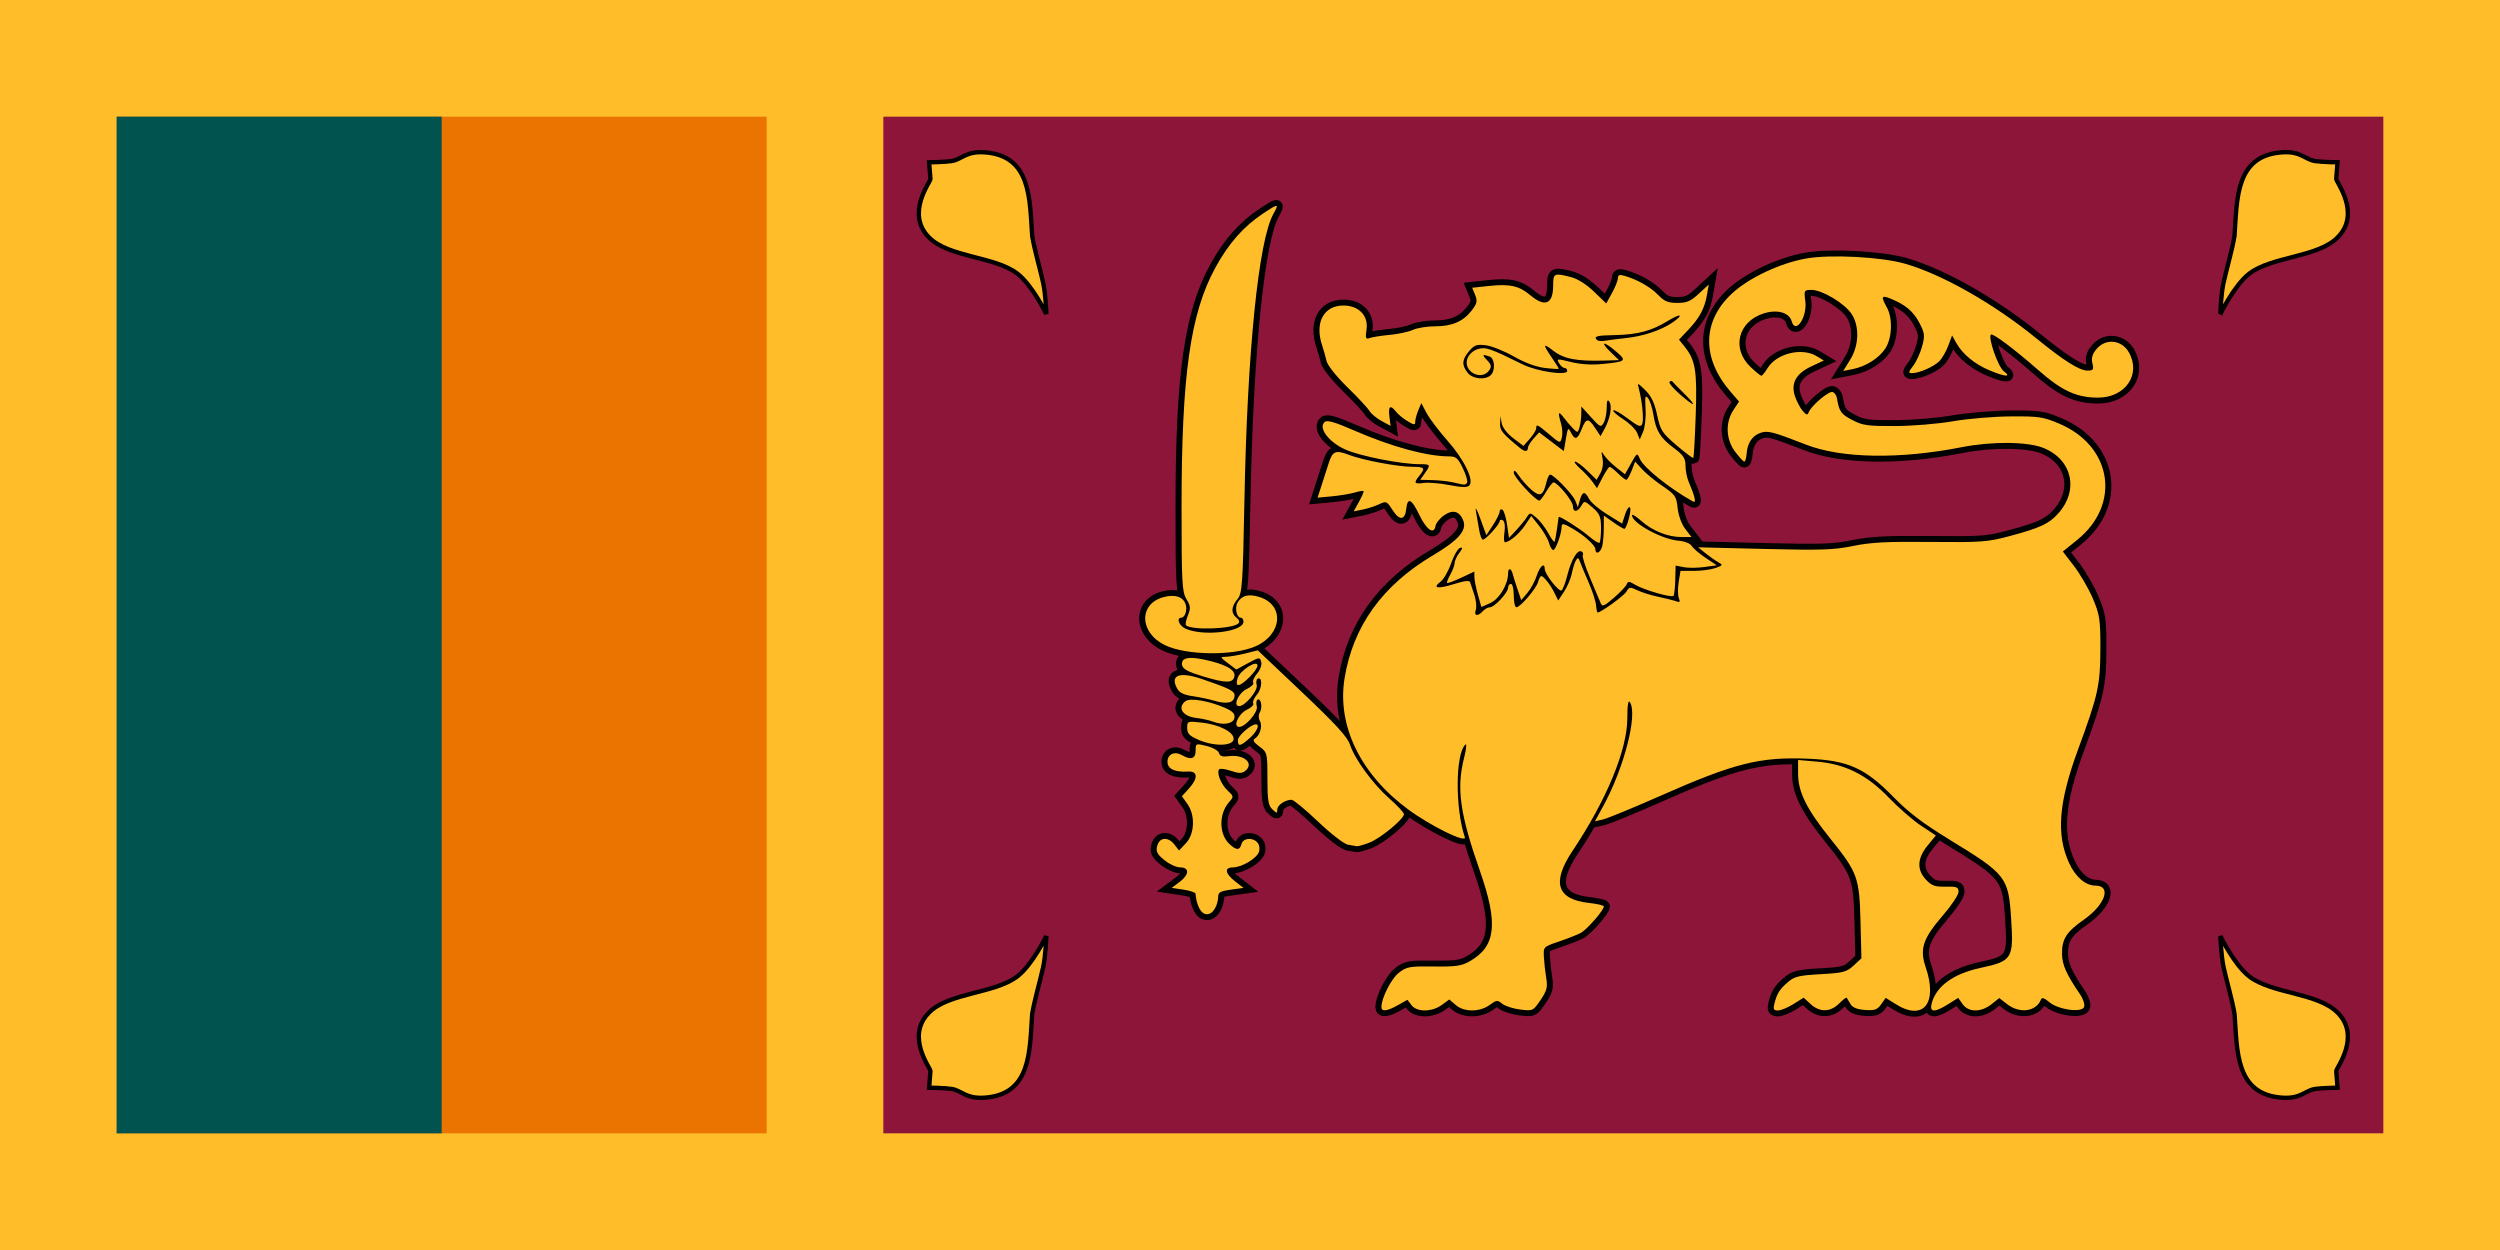
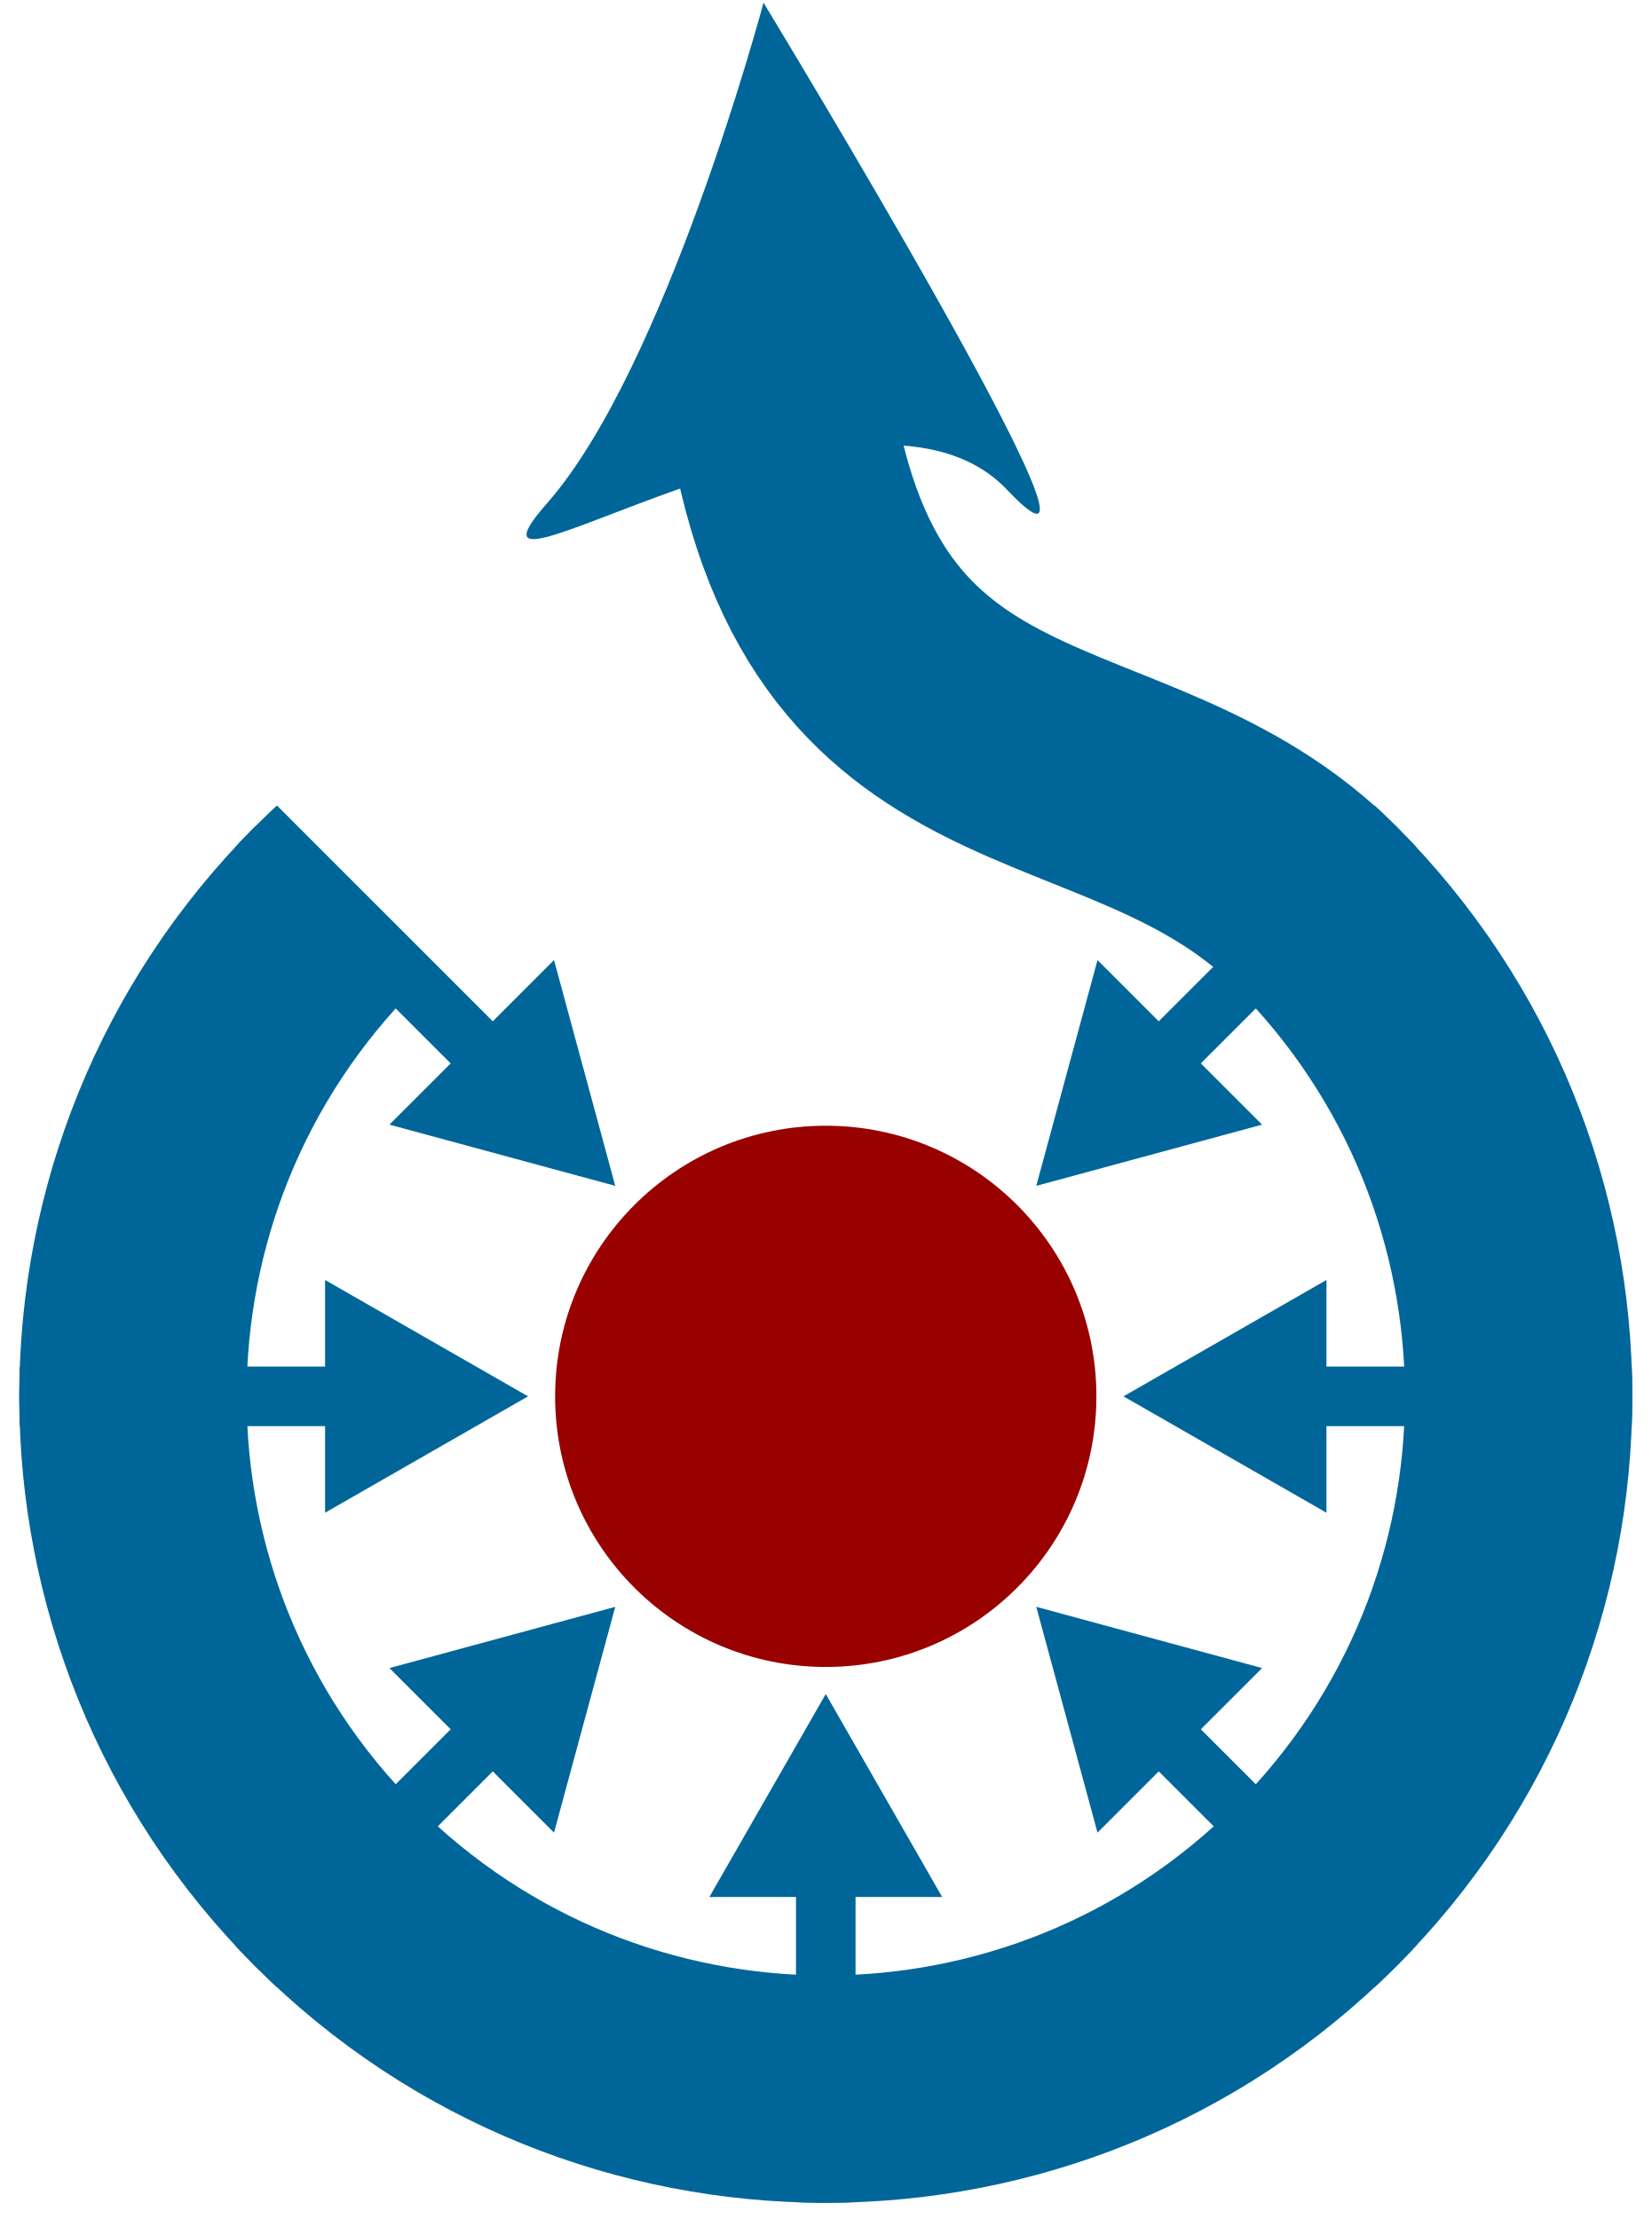
- <svg xmlns="http://www.w3.org/2000/svg" xmlns:xlink="http://www.w3.org/1999/xlink" width="1200" height="600">
-   <g transform="translate(0 -150)">
-     <path d="M0 150h1200v600H0z" fill="#ffbe29" />
-     <path d="M56 206h312v488H56z" fill="#eb7400" />
-     <path d="M56 206h156v488H56z" fill="#00534e" />
-     <path d="M424 206h720v488H424z" fill="#8d153a" />
-     <path d="M502.255 599.216s-6.62 13.817-13.934 19.446c-10.836 8.341-33.055 7.738-42.486 17.469-11.3 11.475.877 26.635.775 27.951l-.62 8.007s7.619.094 10.828.607c4.824.771 6.706 4.795 15.687 4.197 22.581-1.503 21.671-22.358 22.948-40.18 1.134-6.786 3.758-15.635 5.25-22.419 1.279-5.818 1.552-15.079 1.552-15.079z" fill="#ffbe29" stroke="#000" stroke-width="2.096" />
-     <g transform="matrix(1.043538 0 0 1.018177 -40.19114 144.1855)">
-       <use xlink:href="#A" stroke="#000" stroke-width="5.56" />
-       <g id="A" fill="#ffbe29">
-         <path d="M681.54 479.56l4.359-2.517 1.865 2.522c2.485 3.36 9.36 3.322 13.921-.077l3.488-2.599 2.921 2.599c3.84 3.417 11.012 3.421 15.591.012 3.206-2.388 3.653-2.436 5.773-.619 1.264 1.083 4.97 2.316 8.237 2.74 5.883.764 5.972.722 9.414-4.442 2.883-4.324 3.333-6.075 2.646-10.269a111.39 111.39 0 0 1-1.091-9.945c-.261-4.869-.233-4.9 6.86-7.37 3.917-1.364 8.451-3.193 10.076-4.065 2.833-1.52 10.643-10.699 10.643-12.508 0-.479-3.051-1.214-6.78-1.632-14.833-1.664-17.345-9.629-7.702-24.423 15.725-24.128 25.215-47.625 25.278-62.593.029-6.691.409-8.937 1.269-7.482 3.514 5.946-2.781 30.877-12.316 48.78l-3.839 7.209 3.663-.843c2.015-.464 13.861-5.462 26.325-11.107 34.115-15.451 45.833-18.479 67.911-17.549 18.497.779 26.374 4.393 39.434 18.09 6.918 7.257 13.583 12.449 25.775 20.08 25.975 16.259 27.058 17.667 28.293 36.788 1.251 19.373.629 20.424-14.024 23.661-12.524 2.767-20.375 8.605-22.481 16.717-1.125 4.332 1.242 4.457 7.556.398l4.628-2.974 2.058 2.974c2.705 3.91 8.455 3.926 13.23.036l3.607-2.938 3.687 2.938c5.729 4.565 13.347 3.458 15.497-2.252.413-1.098 1.516-.746 3.75 1.195 4.185 3.637 14.914 5.198 16.072 2.338.442-1.091-.398-3.786-1.867-5.989-6.242-9.36-8.194-13.823-8.276-18.918-.113-7.086 2.001-10.505 10.061-16.268 9.791-7.001 12.816-16.033 5.371-16.033-4.597 0-9.232-4.063-12.187-10.686-6.008-13.461-4.83-28.552 4.187-53.657 9.159-25.5 10.175-30.202 10.211-47.256.03-13.789-.317-16.174-3.455-23.734-1.918-4.622-5.81-11.505-8.649-15.294l-5.161-6.89 6.627-5.49c20.234-16.763 16.095-44.198-8.263-54.769-7.452-3.234-9.313-3.519-22.372-3.432-7.834.053-19.78 1.084-26.546 2.291-6.899 1.231-18.575 2.22-26.585 2.253-12.725.051-14.885-.262-19.789-2.873-5.113-2.722-5.99-4.014-6.991-10.305-.206-1.293-1.11-2.583-2.009-2.867-1.739-.548-9.771 6.422-10.958 9.51-.585 1.524-1.063 1.418-2.781-.613-1.141-1.349-2.733-4.449-3.539-6.888-2.027-6.135.462-10.735 7.674-14.181l5.595-2.674-3.299-2.047c-6.808-4.225-18.385-1.335-22.572 5.635-1.184 1.971-2.476 3.588-2.871 3.592s-2.645-1.876-5.003-4.179c-8.79-8.589-5.767-21.297 5.991-25.177 6.27-2.069 11.818-.491 12.972 3.69 1.762 6.383 7.241-2.007 6.258-9.584-.653-5.037-.555-5.212 2.931-5.212 4.847 0 15.165 6.362 18.356 11.319 3.706 5.757 3.437 14.823-.642 21.58l-3.203 5.305 4.189-.839c6.143-1.23 12.112-5.045 15.131-9.672 3.192-4.891 3.535-14.416.705-19.555-2.743-4.981-2.428-5.772 1.627-4.089 6.897 2.863 10.584 6.02 13.35 11.431 2.491 4.873 2.63 6.084 1.281 11.156-.832 3.129-2.683 7.246-4.114 9.149-2.227 2.963-2.303 3.459-.529 3.459 3.305 0 10.206-3.128 12.658-5.737 1.238-1.318 3.044-4.564 4.012-7.213l1.761-4.816 2.023 3.671c2.861 5.191 8.423 9.863 15.204 12.77 7.293 3.126 10.33 3.303 6.516.378-2.572-1.972-7.311-15.878-5.875-17.238.845-.8 10.747 6.819 22.053 16.968 10.695 9.601 17.415 12.746 27.238 12.746 12.548 0 19.854-10.923 14.214-21.251-3.288-6.022-10.613-6.858-14.896-1.701-1.97 2.371-2.51 4.258-1.933 6.745.707 3.047.431 3.453-2.345 3.453-3.647 0-10.837-4.666-23.606-15.321-19.471-16.248-43.13-30.02-60.214-35.05-10.963-3.228-34.383-4.488-45.528-2.449-12.062 2.207-26.329 9.11-34.101 16.499-13.772 13.094-13.991 30.518-.581 46.385l3.841 4.545-2.601 4.039c-3.783 5.876-3.459 13.785.803 19.61 1.877 2.566 3.771 4.664 4.208 4.662s.917-1.651 1.065-3.665c.376-5.097 2.564-8.511 6.318-9.863 3.382-1.218 5.568-.643 21.051 5.538 16.289 6.501 43.077 6.948 71.561 1.194 13.964-2.821 30.43-2.655 37.674.38 13.279 5.563 16.357 20.036 6.596 31.022-4.226 4.756-8.301 6.693-21.983 10.448-10.412 2.858-12.878 3.047-36.543 2.811-20.218-.202-27.484.186-35.737 1.91-8.96 1.871-14.471 2.059-40.79 1.396l-30.431-.767 3.375 2.794c1.856 1.537 4.478 3.428 5.827 4.202 2.295 1.317 2.219 1.494-1.193 2.759-2.005.743-6.455 1.352-9.889 1.352h-6.243l-.84 5.306c-.462 2.918-.427 6.325.078 7.571.745 1.838.467 2.102-1.47 1.398-1.313-.477-4.97-1.416-8.126-2.086s-7.405-2.034-9.442-3.032c-3.425-1.677-3.805-1.632-5.067.6-1.126 1.993-11.702 9.864-13.254 9.864-.25 0-.574-1.518-.718-3.373s-1.67-6.684-3.39-10.731-3.516-8.462-3.991-9.811c-.717-2.035-1.041-2.139-1.906-.613-.573 1.012-1.41 3.771-1.859 6.132s-2.043 6.196-3.541 8.522l-2.724 4.23-1.737-3.617c-1.865-3.883-4.962-7.909-6.082-7.909-.378 0-1.023 1.242-1.432 2.759-.855 3.169-8.197 11.957-9.99 11.957-.66 0-1.201-2.483-1.201-5.519s-.583-5.519-1.295-5.519-1.295.785-1.295 1.745c0 2.334-6.271 9.292-8.374 9.292-.918 0-2.394.828-3.281 1.839-2.312 2.638-4.203 2.268-3.231-.632.456-1.36.159-4.533-.658-7.052l-1.933-5.957c-.309-.954-2.556-.701-7.312.824-7.685 2.464-10.261 2.028-6.309-1.068 1.445-1.132 3.643-5.051 4.884-8.711s3.073-6.906 4.07-7.215c1.396-.433 1.322.102-.324 2.327-1.175 1.589-2.14 3.732-2.145 4.762s-.889 3.473-1.966 5.428-1.753 3.748-1.504 3.985 3.173-.875 6.498-2.468l6.044-2.898.025 2.592c.014 1.426.742 5.188 1.619 8.359l1.594 5.767 4.114-1.891c4.205-1.933 8.187-8.822 8.187-14.164 0-2.641 1.513-2.235 2.132.571.182.824 1.131 3.915 2.11 6.869l1.779 5.372 2.817-3.392c1.549-1.865 3.492-5.524 4.316-8.131 1.432-4.525 3.679-6.471 3.679-3.185 0 2.368 6.462 10.861 7.709 10.131.603-.353 1.802-3.54 2.666-7.083 1.797-7.369 4.695-12.38 6.537-11.302.693.405.962 1.192.599 1.748s1.125 5.347 3.308 10.646l4.869 11.856c.797 1.963 1.517 1.678 6.195-2.453 2.911-2.571 5.553-5.449 5.871-6.395.481-1.431 1.13-1.379 3.852.311 3.807 2.362 16.605 6.168 17.593 5.232.37-.351.75-3.712.843-7.469l.17-6.832 3.68.763c2.024.42 6.28.394 9.458-.058l5.778-.821-5.149-3.533c-2.832-1.943-5.696-4.457-6.364-5.587-.711-1.204-3.232-2.226-6.087-2.469-7.715-.656-21.388-8.324-21.388-11.996 0-.689 1.894.483 4.208 2.604 5.135 4.707 12.269 7.661 18.499 7.661h4.662l-2.884-3.836c-1.657-2.203-3.143-6.383-3.491-9.822-.556-5.481-1.135-6.352-6.858-10.331-3.438-2.39-7.696-5.972-9.462-7.96l-3.212-3.615-1.639 4.292c-.901 2.361-2.003 4.292-2.448 4.292s-2.178-1.38-3.85-3.066-3.377-3.06-3.787-3.052-1.892 2.279-3.293 5.047l-2.547 5.033-1.968-2.901c-1.083-1.596-3.64-4.419-5.683-6.274s-3.117-3.373-2.388-3.373 3.251 1.932 5.603 4.294l4.277 4.294 1.74-3.146c1.033-1.867 1.42-4.735.952-7.053-.682-3.38-.586-3.576.71-1.455.824 1.349 3.326 3.935 5.56 5.747l4.062 3.295 2.803-5.134c2.789-5.109 2.809-5.119 4.078-2.068 1.697 4.081 13.98 14.149 24.437 20.032 1.612.907.932-2.211-2.044-9.381-.788-1.899-1.433-5.322-1.433-7.607 0-3.39-.978-4.899-5.314-8.198-6.259-4.763-8.284-8.15-9.463-15.835-.478-3.113-1.573-6.575-2.434-7.693-1.277-1.66-1.488-.731-1.147 5.047.23 3.894-.276 8.736-1.126 10.759l-1.544 3.679-1.194-3.066c-.657-1.686-3.561-4.619-6.453-6.517s-4.923-3.769-4.512-4.159 3.387 1.34 6.613 3.844c4.915 3.814 5.997 4.227 6.678 2.547.8-1.974-.001-10.562-1.546-16.563-.771-2.997-.704-2.981 2.993.716 2.727 2.726 4.234 5.978 5.402 11.65 1.484 7.207 2.232 8.407 8.896 14.258 4.002 3.514 7.484 6.191 7.739 5.95s.76-9.331 1.122-20.199c.695-20.841-.091-25.8-5.11-32.239l-2.579-3.309 4.054-4.373c5.289-5.704 7.717-10.277 8.77-16.515l.857-5.075-4.575 4.333c-3.746 3.548-5.535 4.333-9.874 4.333-4.297 0-5.975-.72-8.87-3.805-3.474-3.702-9.63-7.263-15.549-8.997-2.187-.64-2.914-.361-2.914 1.118 0 1.084-1.208 4.213-2.684 6.954l-2.684 4.983-5.624-5.559c-3.45-3.41-7.544-6.064-10.589-6.864-7.781-2.046-8.202-1.843-8.202 3.954 0 8.793-3.754 10.431-10.511 4.587-5.151-4.455-9.423-5.424-19.191-4.351l-7.543.829 1.357 3.405c1.134 2.845.878 4.042-1.551 7.273-3.94 5.24-9.062 7.51-16.948 7.51-3.632 0-8.177.752-10.1 1.67s-6.702 1.977-10.619 2.352-8.092 1.044-9.278 1.487c-1.855.693-2.059.122-1.461-4.098.915-6.458-3.596-11.222-10.627-11.222-9.122 0-13.329 8.159-9.757 18.922a83.69 83.69 0 0 1 1.999 7.259c.427 1.993 4.536 7.282 9.569 12.318 4.851 4.854 9.435 9.904 10.188 11.223s3.241 3.436 5.529 4.704l4.161 2.306-.549-4.452c-.603-4.893.463-5.66 3.066-2.208.931 1.234 3.294 3.229 5.253 4.433 3.085 1.897 3.561 1.935 3.561.288 0-1.045.629-3.454 1.398-5.353l1.398-3.452 2.425 4.697c1.334 2.583 5.671 8.455 9.639 13.048 7.699 8.912 12.389 18.871 9.968 21.163-.982.93-3.636.858-9.138-.248-4.265-.857-9.539-1.31-11.722-1.007-4.457.62-4.808.044-2.067-3.388 2.893-3.623 2.433-4.22-3.251-4.22-6.576 0-22.901-3.152-29.168-5.632-6.093-2.411-7.499-1.811-9.293 3.969l-3.284 10.474-1.817 5.744 6.593-.635c3.626-.349 8.29-1.143 10.364-1.764s3.959-.951 4.189-.734-.695 2.462-2.054 4.988l-2.472 4.592 4.11-.838c2.261-.461 5.662-1.589 7.558-2.506 3.3-1.596 3.565-1.48 6.168 2.697 3.201 5.138 5.761 4.927 6.329-.522.587-5.632 2.44-4.799 5.926 2.665 3.351 7.177 6.838 9.711 7.509 5.457.222-1.413 2.028-3.712 4.012-5.11 4.014-2.828 7.038-1.979 8.772 2.46 1.795 4.595-2.208 9.332-13.853 16.391-23.327 14.14-36.886 33.479-40.757 58.128-3.491 22.233 7.413 45.207 29.29 61.708 10.469 7.897 27.1 16.231 26.043 13.051-4.488-13.505-4.34-39.274.25-43.621.689-.652.452 2.036-.527 5.975-3.645 14.672-2.062 26.363 7.282 53.763 8.451 24.782 7.281 35.373-4.679 42.374-3.841 2.248-6.315 2.619-16.643 2.494-11.207-.136-12.428.089-16.026 2.956-3.488 2.78-8.011 11.906-8.011 16.165 0 2.307 2.562 2.002 7.597-.905zm181.91-.5l4.701-3.021 3.19 3.021c4.18 3.958 9.076 3.87 13.094-.237 1.754-1.792 3.328-3.034 3.499-2.759a229.59 229.59 0 0 1 1.738 2.952c.993 1.708 3.036 2.566 6.722 2.826 4.442.313 5.634-.116 7.399-2.667l2.104-3.041 4.628 2.974c12.669 8.143 19.42-.4 13.758-17.411-2.879-8.649-1.296-13.512 7.983-24.521 3.913-4.642 7.118-9.597 7.121-11.011 0-2.254-.724-2.556-5.931-2.453-4.983.099-6.441-.436-9.064-3.323-4.266-4.697-4.013-10.075.756-16.044l3.81-4.768-6.76-4.587c-3.718-2.523-10.422-8.492-14.899-13.265-10.054-10.719-19.939-15.802-32.975-16.955l-8.74-.773.013 6.616c.017 8.517 4.014 16.71 14.924 30.588 12.405 15.779 13.271 18.222 13.774 38.846l.425 17.442-3.59 3.406c-3.244 3.077-4.706 3.47-15.173 4.074-9.965.575-12.058 1.089-14.982 3.679-3.884 3.44-5.045 5.312-6.244 10.063-.699 2.769-.416 3.373 1.582 3.373 1.339 0 4.549-1.36 7.135-3.021zm-264.614-50.459c0-2.205.985-2.794 5.831-3.482l5.831-.828-3.889-3.099c-4.62-3.682-5.048-6.558-.975-6.565 4.056 0 10.925-4.212 11.969-7.328.485-1.448.18-3.383-.69-4.377-2.274-2.595-6.549-2.203-7.343.672-.853 3.091-2.282 3.099-5.522.031-4.873-4.615-4.983-14.169-.226-19.732 2.242-2.622 2.222-2.794-.636-5.5-3.074-2.912-5.27-8.675-3.826-10.043.46-.435 2.889-.088 5.398.771 3.566 1.221 4.973 1.24 6.442.085 4.45-3.497-.371-7.994-7.507-7.002-2.872.399-4.058 0-4.471-1.49-.312-1.13-2.824-2.605-5.654-3.32-5.057-1.278-5.093-1.263-5.093 2.221 0 3.818-2.179 4.538-6.321 2.089-3.365-1.99-6.629-.445-6.629 3.138 0 3.343 3.362 4.992 9.388 4.604 4.622-.298 4.794 3.139.404 8.08l-3.157 3.553 2.501 3.593c3.704 5.321 3.392 14.158-.654 18.547l-3.172 3.441-2.081-2.759c-2.892-3.835-6.848-3.578-7.932.515-.71 2.68-.123 3.905 3.233 6.745 2.255 1.909 5.548 3.47 7.318 3.47 4.378 0 4.207 3.443-.344 6.922l-3.561 2.722 5.503.854c3.027.47 5.503 1.353 5.503 1.963 0 2.339 1.426 9.437 5.04 9.615 3.227.158 5.244-4.75 5.319-8.103zm69.644-25.681c5-1.971 15.821-11.134 15.821-13.398 0-.712-2.987-3.997-6.637-7.3-7.682-6.951-16.039-18.657-18.204-25.501-1.129-3.569-6.584-9.678-21.951-24.581l-20.448-19.832-5.893 1.493c-3.241.821-7.196 1.513-8.788 1.537-2.744.042-2.694.199.954 3.023l3.849 2.979 5.396-2.995c5.23-2.903 5.417-2.921 6.062-.585.378 1.368-.437 3.738-1.883 5.479-1.402 1.688-2.2 3.602-1.775 4.255s-.921 2.016-2.993 3.031c-3.84 1.88-6.505 8.071-3.475 8.071 2.726 0 8.737-7.417 8.045-9.926-.355-1.285-.183-2.606.381-2.936 2.341-1.37 2.195 4.453-.184 7.317-1.402 1.688-2.2 3.602-1.775 4.255s-.921 2.016-2.993 3.031c-3.815 1.868-6.507 8.071-3.503 8.071 2.944 0 8.857-7.087 8.124-9.739-.383-1.387-.235-2.793.33-3.123 1.577-.923 2.428 3.674 1.096 5.926-.713 1.207-.707 2.854.017 4.16 1.31 2.366-.018 6.911-2.432 8.323-1.034.605-.334 1.794 2.175 3.688 3.631 2.742 3.701 3.03 3.701 15.13 0 10.112.408 12.722 2.266 14.482 2.085 1.975 2.266 1.983 2.266.088 0-2.069 3.632-4.598 6.603-4.598.876 0 6.352 4.64 12.167 10.312 5.851 5.706 11.973 10.561 13.707 10.87l4.146.726c.557.092 3.179-.687 5.827-1.731zM605.96 354c0-3.26-6.724-6.739-14.767-7.642-6.493-.728-6.6-.687-6.6 2.557 0 2.685 1.021 3.741 5.503 5.693 7.202 3.136 15.863 2.804 15.863-.608zm7.37-.3c3.28-2.976 4.834-6.516 2.861-6.516-2.269 0-8.293 5.405-8.293 7.442 0 3.179 1.119 2.988 5.432-.926zm-6.99-9.64c.278-1.839-.86-3.067-4.27-4.607-7.356-3.322-16.15-4.861-18.268-3.196-3.901 3.066-1.302 7.183 5.003 7.923 2.538.298 5.98 1.072 7.648 1.72 4.846 1.882 9.454 1.024 9.887-1.841zm0-9.85c.396-2.624-1.282-3.563-14.978-8.383-10.225-3.599-14.752-1.902-11.484 4.306 1.138 2.162 3.049 3.15 7.334 3.792 3.187.477 7.543 1.41 9.679 2.074 5.708 1.772 9.006 1.148 9.449-1.788zm6.86-9.23c2.067-2.095 3.757-4.567 3.757-5.494 0-3.006-8.161 2.312-9.202 5.996-1.248 4.419.775 4.232 5.445-.502zm-6.86-.62c.451-2.989-4.52-5.688-14.294-7.762-7.171-1.522-10.334-.659-9.797 2.674.293 1.819 2.681 3.148 9.457 5.263 10.843 3.384 14.104 3.345 14.634-.174zm9.56-13.91c12.525-5.575 13.608-19.635 1.798-23.326-4.904-1.533-8.034-.707-9.911 2.615-1.437 2.543-.476 7.168 1.49 7.168.664 0 1.208.856 1.208 1.902 0 4.882-19.123 7.094-26.965 3.119-2.755-1.396-3.955-5.021-1.662-5.021 1.713 0 2.898-3.693 2.023-6.306-1.193-3.559-4.78-4.792-9.983-3.432-11.74 3.07-11.41 16.865.543 22.719 9.801 4.8 31.287 5.092 41.46.563zm-7.79-10.81c.725-.687.41-1.743-.806-2.698-2.663-2.093-2.521-5.206.4-8.769 2.193-2.676 2.467-6.68 3.222-47.074 1.301-69.611 6.477-121.97 13.3-134.53 2.716-5.001 2.335-5.021-4.684-.245-9.042 6.152-15.926 14.163-22.026 25.631-11.516 21.651-15.518 50.78-15.518 112.96 0 35.305.241 39.924 2.251 43.243 1.91 3.152 2.012 4.317.67 7.683-.87 2.182-1.264 4.268-.877 4.635 2.571 2.435 21.302 1.789 24.067-.83zm105.23-66.38c.392-.601-.475-3.636-1.926-6.745-2.264-4.847-3.175-5.652-6.4-5.652-10.102 0-26.341-4.514-43.083-11.976-9.668-4.309-13.007-5.299-14.166-4.201-2.958 2.801 1.958 9.451 9.572 12.946 6.754 3.101 25.635 6.911 34.248 6.911 4.997 0 5.115.225 2.271 4.335l-2.091 3.023 5.652.145c3.109.08 7.4.566 9.537 1.081 5.549 1.337 5.601 1.338 6.388.133z" />
-         <path d="M772.35 264.63c0-1.799-5.284-6.675-10.638-9.817-4.205-2.467-4.899-2.542-4.909-.53-.014 3.055-2.731 10.731-3.798 10.731-.602 0-1.491-1.5-1.977-3.333s-2.524-5.446-4.529-8.029l-3.646-4.696-2.839 4.351c-2.647 4.056-7.231 8.028-9.266 8.028-.486 0-.581-2.136-.211-4.747.402-2.836.092-5.086-.771-5.591-.794-.464-1.443-.302-1.443.36 0 1.528-6.367 8.751-7.714 8.751-.555 0-1.332-2.07-1.727-4.599l-1.491-8.891c-.425-2.361.481-.76 2.015 3.558l2.788 7.85 3.058-4.784c1.682-2.631 3.061-5.506 3.064-6.389s.572-1.274 1.264-.869 1.654 3.568 2.139 7.028l.881 6.292 3.365-3.689c1.851-2.029 4.019-4.745 4.819-6.036 1.427-2.304 1.508-2.302 4.346.106 1.591 1.349 4.036 4.576 5.434 7.17s2.73 4.526 2.958 4.292.741-2.909 1.139-5.944l.789-5.769c.198-.752 10.135 5.707 13.812 8.978 2.363 2.102 4.607 3.528 4.987 3.168s.691-3.461.691-6.892c0-5.317-.564-6.742-3.816-9.649-3.739-3.342-3.844-3.361-5.225-.916-1.793 3.173-3.908 3.219-3.908.085 0-2.287-7.066-11.08-8.904-11.08-.477 0-1.965 1.931-3.307 4.292s-2.786 4.29-3.208 4.287c-1.812-.011-11.774-11.117-11.769-13.122 0-1.595.671-1.187 2.418 1.476 1.327 2.024 3.978 5.044 5.89 6.713 3.873 3.379 5.281 2.557 6.776-3.954.426-1.855 1.166-3.373 1.644-3.373 1.656 0 10.327 9.21 11.547 12.264l1.224 3.066.927-3.373c1.134-4.124 2.385-4.277 4.196-.514.756 1.572 4.492 4.84 8.301 7.263l6.926 4.405 1.39-4.43c.765-2.437 1.777-3.837 2.251-3.112.706 1.082-1.095 8.423-2.453 10.002-.204.237-2.448-1.071-4.987-2.905l-4.617-3.335-.018 5.971c-.013 3.284-.369 7.213-.799 8.73-.84 2.967-3.069 3.802-3.069 1.149zm-34.53-47.6c-8.231-6.873-9.481-8.445-9.299-11.702l.194-3.467.537 3.349c.314 1.955 2.506 4.885 5.269 7.042l4.732 3.694 2.908-3.363c1.599-1.85 2.929-4.053 2.954-4.896.067-2.198.462-2.014 6.035 2.822 4.952 4.296 5.029 4.317 5.765 1.533.41-1.552.265-4.474-.324-6.493-1.618-5.55-1.301-6.387 1.151-3.04 1.221 1.668 3.185 4.025 4.364 5.239 2.052 2.113 2.178 2.087 2.941-.613.439-1.551.806-4.39.815-6.309l.018-3.488 4.465 5.061c4.17 4.727 4.554 4.902 5.827 2.649.75-1.326 1.372-4.517 1.382-7.091.014-3.325.364-4.164 1.21-2.898 1.412 2.114.432 7.87-2.176 12.775l-1.871 3.52-2.457-3.826c-3.142-4.893-4.188-4.814-6.204.466-1.905 4.99-3.144 5.37-5 1.533-1.201-2.483-1.43-2.179-2.283 3.037l-.948 5.797-5.678-4.407-5.679-4.407-2.553 2.902c-1.404 1.596-2.572 3.592-2.596 4.435-.052 1.827-1.418 1.884-3.5.146zm73.22-25.6c-2.996-2.699-5.06-5.275-4.587-5.723s1.006-.577 1.185-.285 2.627 2.867 5.442 5.723c6.482 6.577 5.15 6.763-2.04.285zm-97.53-10.08c-2.726-3.685-2.537-6.127.78-10.121 2.397-2.886 3.492-3.278 7.679-2.746 2.685.341 8.464 2.714 12.841 5.273 5.056 2.955 10.285 4.935 14.335 5.427 3.507.426 6.376.587 6.376.357s-1.457-2.603-3.237-5.274c-4.228-6.343-4.083-7.024.686-3.224 4.895 3.901 10.751 5.042 23.836 4.644l6.393-.194-3.709-3.666c-5.187-5.127-3.591-5.587 2.138-.616 5.372 4.663 5.036 4.991-6.271 6.12-4.805.48-9.972.132-14.267-.96-6.426-1.634-6.675-1.609-5.458.545.702 1.241 1.838 2.257 2.525 2.257s1.25.629 1.25 1.398c0 2.364-13.879.285-20.511-3.073-15.151-7.671-17.058-8.335-20.664-7.199-2.007.632-4.015 2.483-4.707 4.338-2.309 6.187 6.466 10.997 10.085 5.527 1.049-1.585.804-2.67-1.04-4.599-2.525-2.642-2.288-3.019 1.12-1.78 2.42.879 2.745 6.689.494 8.821-2.576 2.439-8.454 1.749-10.674-1.254zm59.68-15.28c-1.895-1.794-.409-2.234 8.085-2.392 10.508-.196 16.89-1.947 24.42-6.701 6.033-3.809 7.669-3.059 1.942.89-5.224 3.603-13.372 6.372-21.239 7.219-3.809.41-8.15.978-9.647 1.262s-3.099.159-3.561-.279z" fill="#000" />
-       </g>
+ <svg xmlns="http://www.w3.org/2000/svg" xmlns:xlink="http://www.w3.org/1999/xlink" version="1.1" width="1024" height="1376" viewBox="-305 -516 610 820">
+   <defs>
+     <clipPath id="c">
+       <circle r="298" />
+     </clipPath>
+   </defs>
+   <circle r="100" fill="#900" />
+   <g fill="#069">
+     <g id="arrow" clip-path="url(#c)">
+       <path d="m-11 180v118h22v-118" />
+       <path d="m-43 185l43-75 43 75" />
    </g>
-     <g fill="#ffbe29" stroke="#000">
-       <path d="M1065.798 599.328s6.614 13.797 13.922 19.418c10.827 8.329 33.027 7.727 42.449 17.445 11.29 11.459-.876 26.597-.774 27.911l.619 7.995s-7.613.094-10.818.606c-4.82.77-6.7 4.788-15.674 4.191-22.562-1.5-21.652-22.326-22.929-40.122-1.133-6.777-3.755-15.612-5.245-22.387-1.277-5.809-1.55-15.057-1.55-15.057z" stroke-width="2.094" />
-       <path d="M1065.751 300.772s6.619-13.815 13.933-19.443c10.835-8.34 33.052-7.737 42.482-17.467 11.299-11.473-.877-26.631-.775-27.947l.62-8.005s-7.619-.094-10.827-.607c-4.823-.771-6.705-4.794-15.685-4.197-22.579 1.502-21.669 22.354-22.946 40.174-1.134 6.785-3.758 15.632-5.249 22.415-1.278 5.817-1.551 15.076-1.551 15.076zm-563.496.012s-6.62-13.817-13.934-19.446c-10.836-8.341-33.055-7.738-42.486-17.469-11.3-11.475.877-26.635.775-27.951l-.62-8.007s7.62-.094 10.828-.607c4.824-.771 6.706-4.795 15.687-4.197 22.581 1.503 21.671 22.358 22.948 40.18 1.134 6.786 3.758 15.635 5.25 22.419 1.279 5.818 1.552 15.079 1.552 15.079z" stroke-width="2.096" />
+     <g id="arrows3">
+       <use xlink:href="#arrow" transform="rotate(45)" />
+       <use xlink:href="#arrow" transform="rotate(90)" />
+       <use xlink:href="#arrow" transform="rotate(135)" />
    </g>
+     <use xlink:href="#arrows3" transform="scale(-1 1)" />
+     <path id="blue_path" transform="rotate(-45)" stroke="#069" stroke-width="84" fill="none" d="M 0,-256 A 256 256 0 1 0 256,0 C 256,-100 155,-150 250,-275" />
+     <path id="arrow_top" d="m-23-515s-36 135-80 185 116-62 170-5-90-180-90-180z" />
  </g>
</svg>
